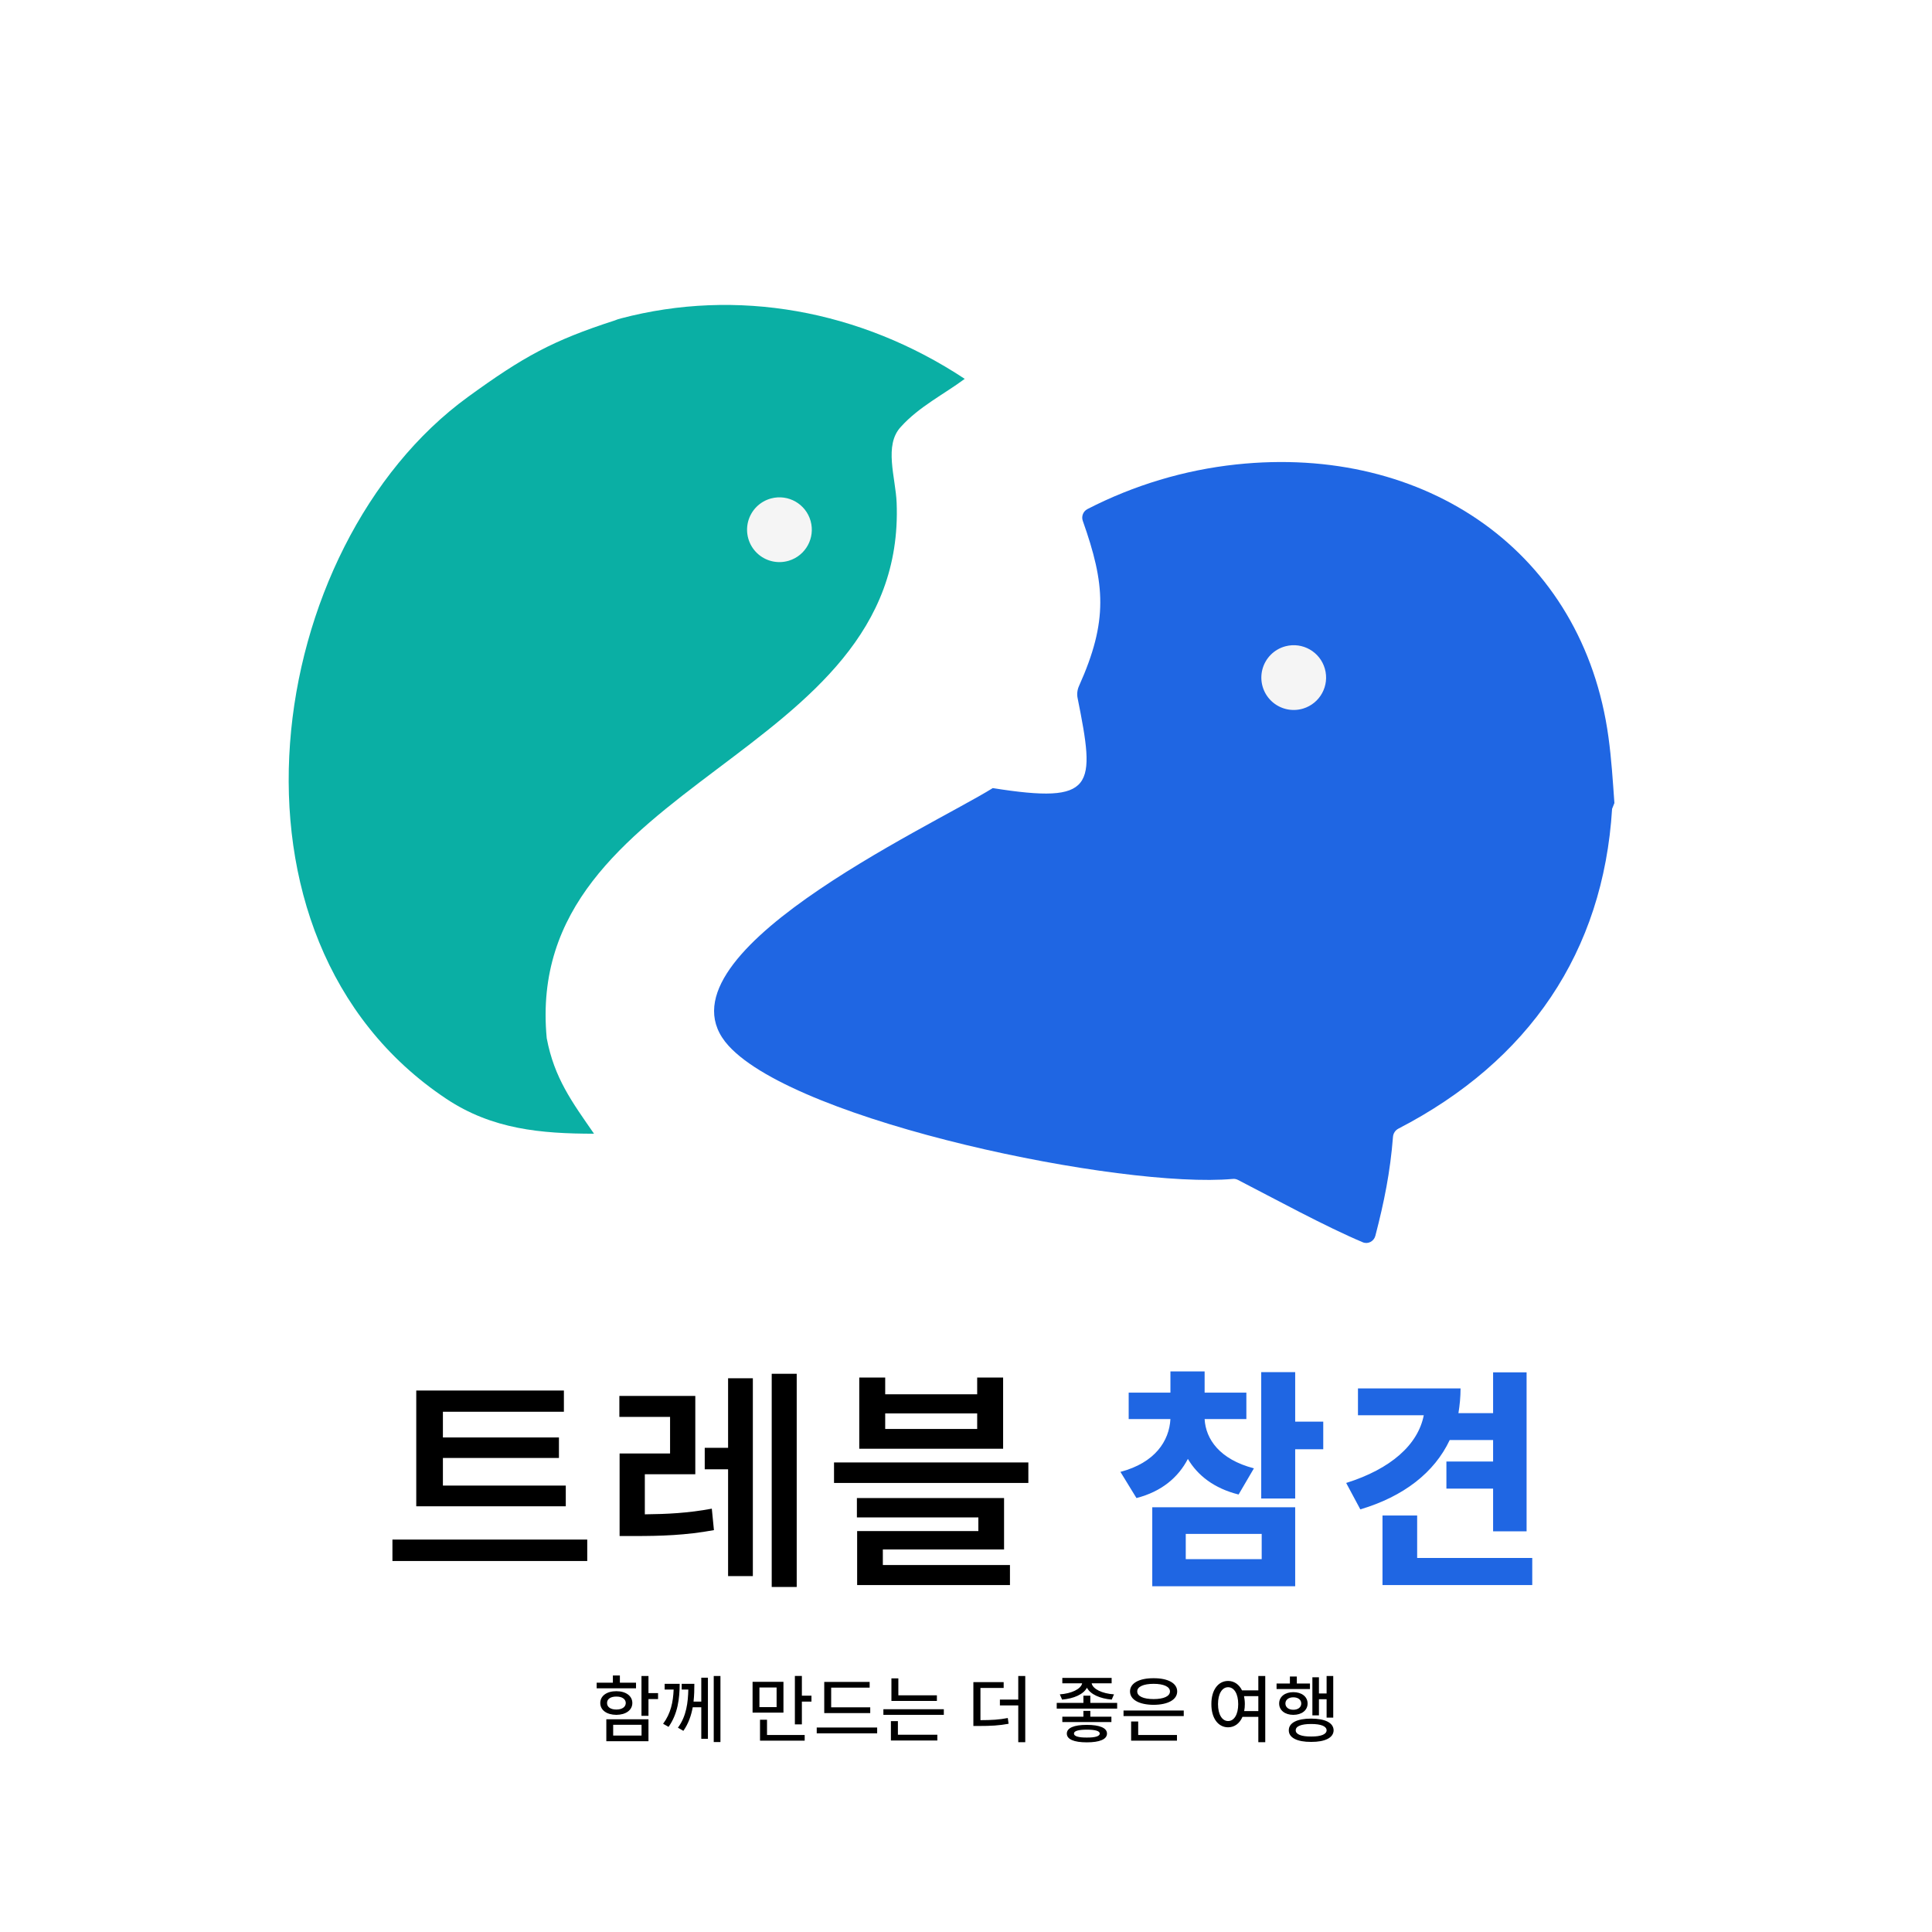
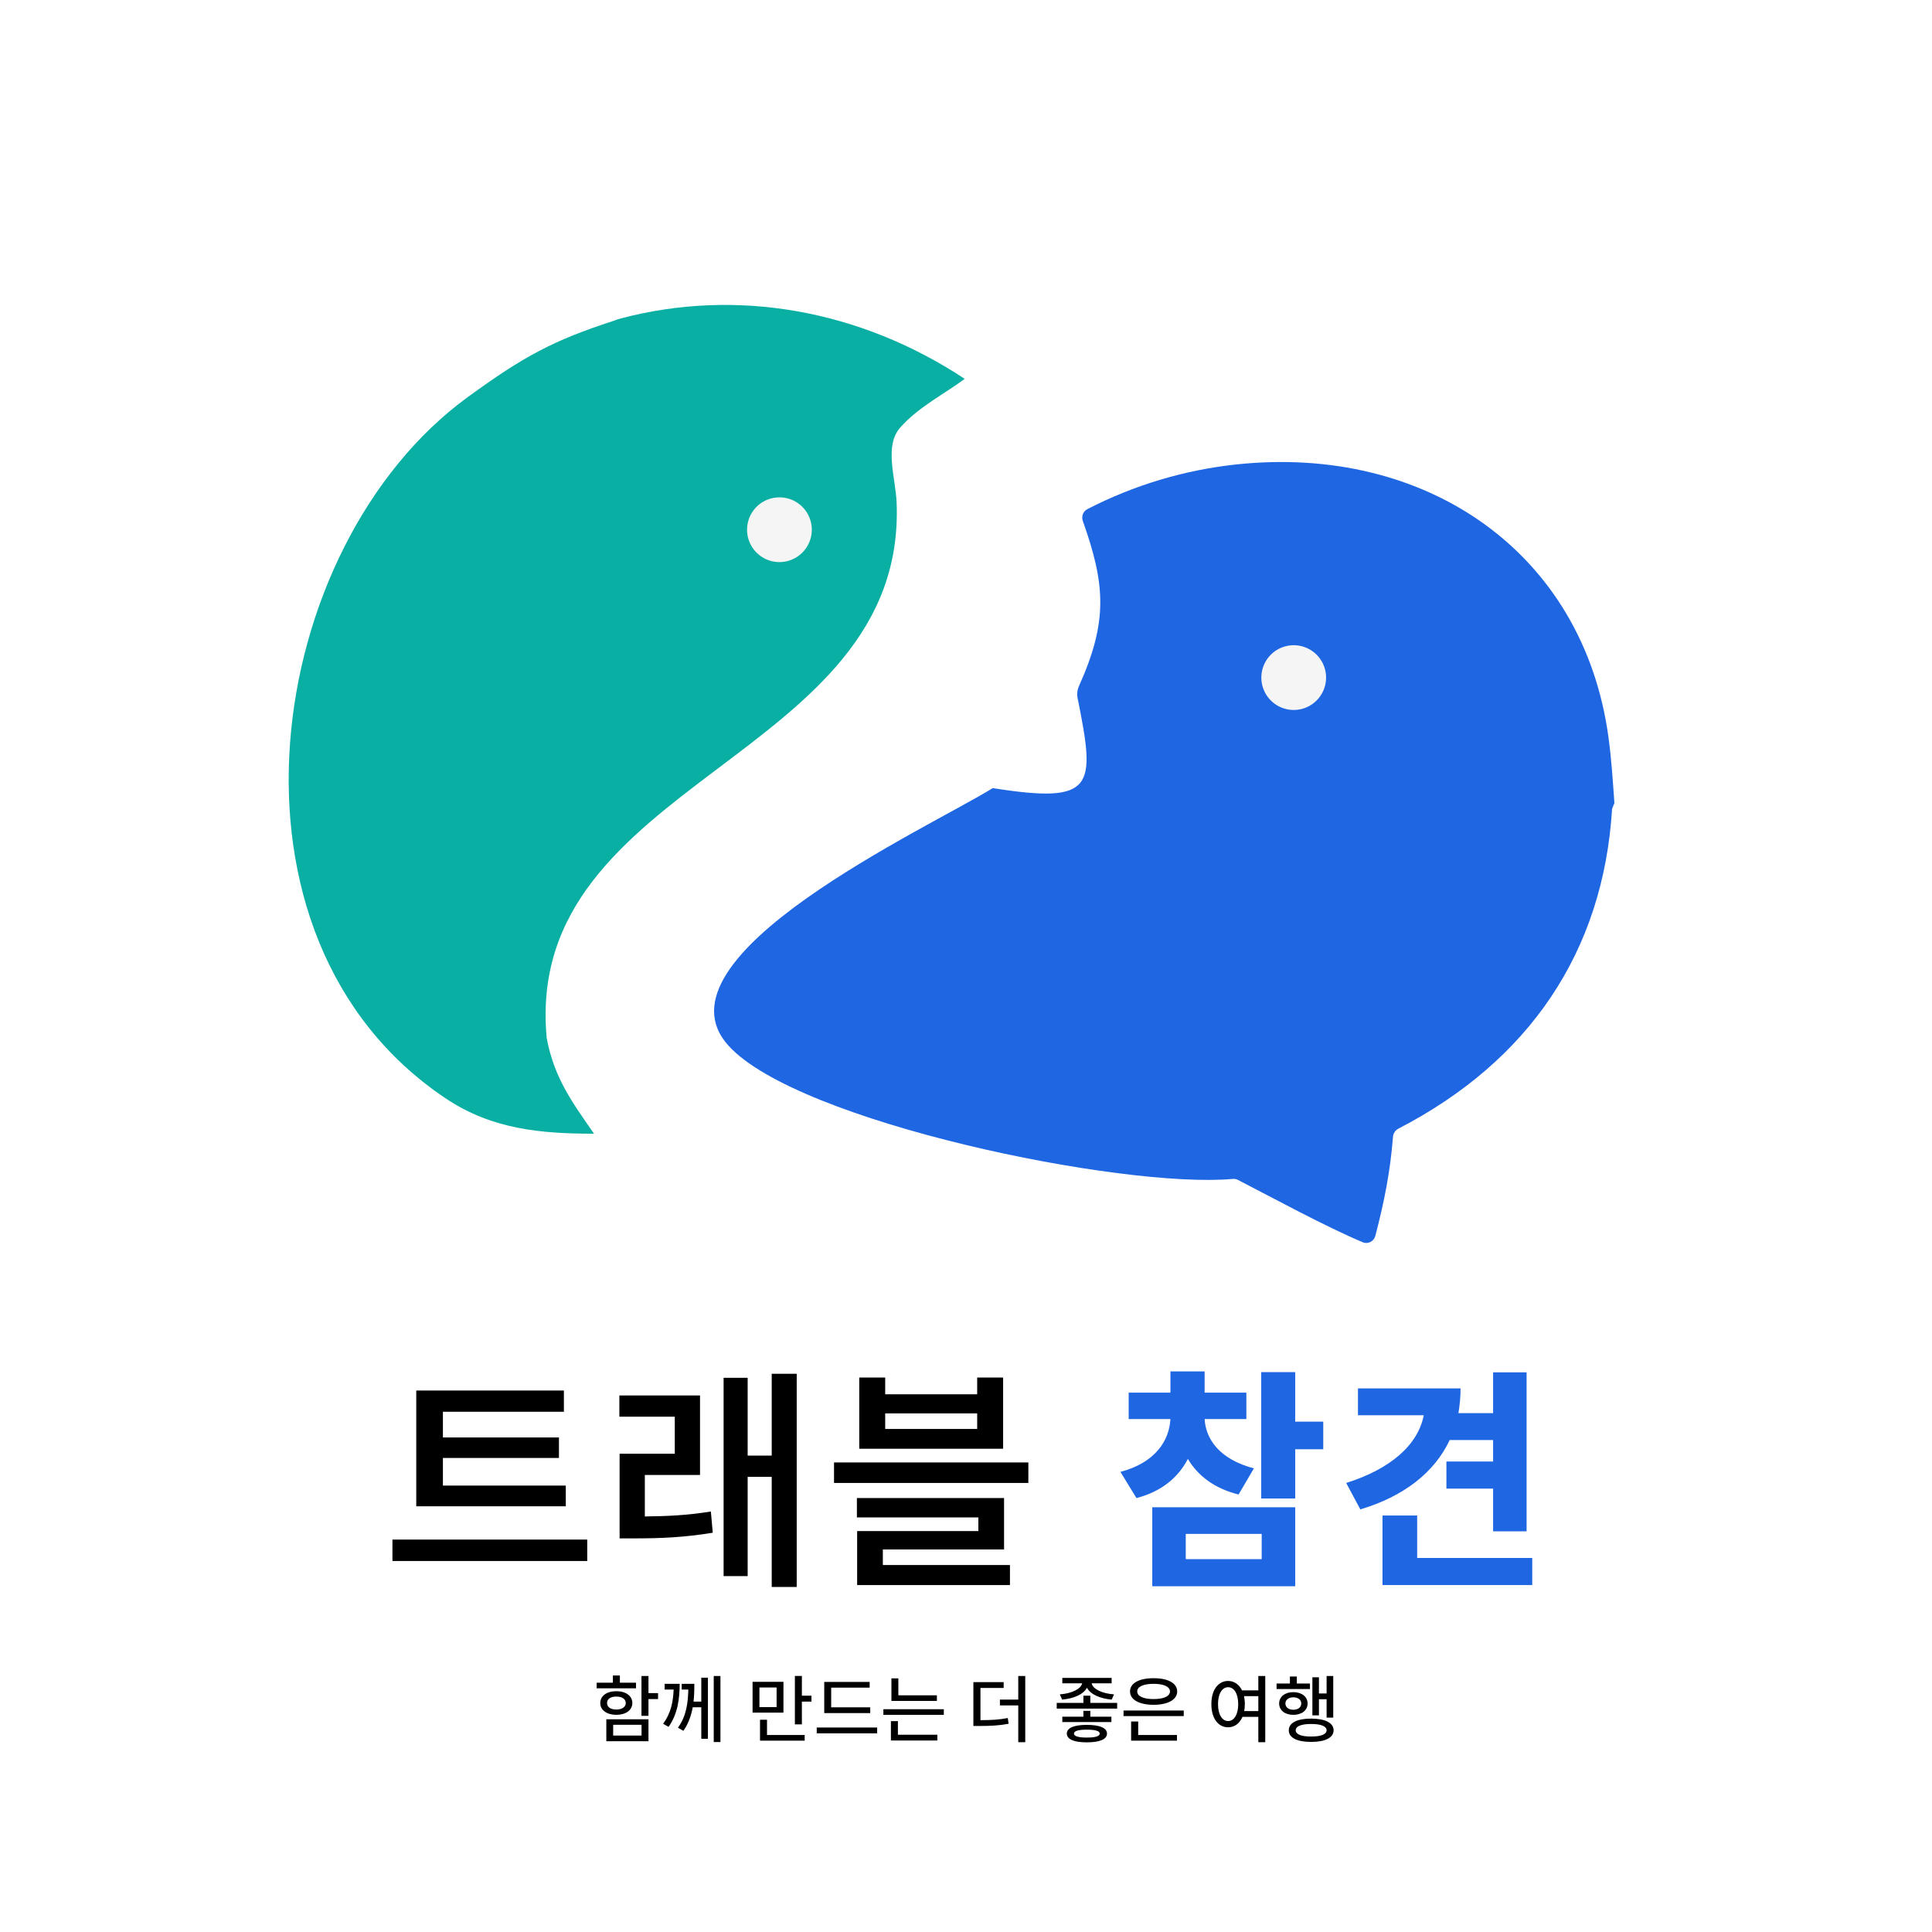
<svg xmlns="http://www.w3.org/2000/svg" width="1024" height="1024" viewBox="0 0 1024 1024" fill="none">
-   <path d="M299.875 787.375V798.375H220.625V737H298.875V748.25H234.75V761.875H296.25V772.75H234.75V787.375H299.875ZM311.25 816V827.375H208V816H311.25ZM368.525 739.875V781.375H341.775V802.625C353.463 802.5 364.525 802 377.275 799.625L378.4 811C363.275 813.75 350.525 814.125 336.275 814.125H328.4V770.375H355.15V751H328.275V739.875H368.525ZM422.275 728.125V841.125H409.025V728.125H422.275ZM399.025 730.5V835.375H385.9V778.75H373.525V767.375H385.9V730.5H399.025ZM469.175 730.125V739H517.925V730.125H531.675V767.875H455.425V730.125H469.175ZM469.175 757.375H517.925V749.125H469.175V757.375ZM545.05 775.125V786H442.05V775.125H545.05ZM532.175 794V821.25H467.925V829.5H535.3V840.125H454.3V811.5H518.55V804.25H454.175V794H532.175Z" fill="black" />
+   <path d="M299.875 787.375V798.375H220.625V737H298.875V748.25H234.75V761.875H296.25V772.75H234.75V787.375H299.875ZM311.25 816V827.375H208V816H311.25ZM371.025 739.625V781.75H341.775V803.75C353.275 803.625 364.213 803.188 376.775 801.125L377.775 812.375C362.525 814.875 350.15 815.375 336.15 815.375H328.4V770.5H357.65V750.875H328.275V739.625H371.025ZM422.275 728.125V841.125H409.025V782.75H396.275V835.375H383.525V730.25H396.275V771.5H409.025V728.125H422.275ZM469.175 730.125V739H517.925V730.125H531.675V767.875H455.425V730.125H469.175ZM469.175 757.375H517.925V749.125H469.175V757.375ZM545.05 775.125V786H442.05V775.125H545.05ZM532.175 794V821.25H467.925V829.5H535.3V840.125H454.3V811.5H518.55V804.25H454.175V794H532.175Z" fill="black" />
  <path d="M660.6 738.125V752.125H638.475C639.038 762.688 646.35 773.5 664.6 778.25L656.475 792.125C643.538 788.875 634.788 782.062 629.6 773.25C624.538 783 615.725 790.562 602.35 794L593.85 780.125C612.163 775.312 619.725 763.75 620.35 752.125H598.225V738.125H620.35V726.875H638.475V738.125H660.6ZM686.475 727.25V753.5H701.35V768.125H686.475V794.25H668.475V727.25H686.475ZM686.475 798.875V840.75H610.725V798.875H686.475ZM628.475 813V826.375H668.725V813H628.475ZM809.125 727.375V811.625H791.375V789H766.625V774.625H791.375V763.25H768.375C760.25 780.5 743.938 793.188 721 800L713.5 786C737.188 778.562 751.562 765.75 754.625 750.125H719.75V735.875H774.125C774.125 740.438 773.688 744.812 773 749H791.375V727.375H809.125ZM812.125 825.75V840.125H732.75V803.25H751.125V825.75H812.125Z" fill="#1F66E3" />
  <path d="M343.706 888.32V897.383H348.784V900.547H343.706V909.414H339.995V888.32H343.706ZM343.706 911.25V922.891H321.363V911.25H343.706ZM324.995 914.18V919.883H340.034V914.18H324.995ZM337.105 891.875V894.844H316.245V891.875H324.839V888.047H328.55V891.875H337.105ZM326.675 896.367C331.714 896.367 335.152 898.867 335.152 902.617C335.152 906.406 331.714 908.867 326.675 908.906C321.558 908.867 318.159 906.406 318.159 902.617C318.159 898.867 321.558 896.367 326.675 896.367ZM326.675 899.219C323.706 899.18 321.714 900.508 321.753 902.617C321.714 904.805 323.706 906.094 326.675 906.094C329.644 906.094 331.636 904.805 331.675 902.617C331.636 900.508 329.644 899.18 326.675 899.219ZM360.248 892.461C360.209 900.312 359.233 908.398 354.35 915.273L351.459 913.633C355.541 908.164 356.772 902.109 357.045 895.508H352.28V892.461H360.248ZM368.022 892.461C368.022 895.41 367.963 898.633 367.592 901.875H371.694V889.219H375.209V921.602H371.694V904.883H367.163C366.362 909.238 364.897 913.555 362.202 917.383L359.311 915.703C363.842 909.629 364.663 902.266 364.819 895.508H361.303V892.461H368.022ZM381.85 888.32V923.32H378.295V888.32H381.85ZM415.247 891.406V907.734H398.88V891.406H415.247ZM402.513 894.414V904.805H411.614V894.414H402.513ZM425.013 888.281V898.75H430.091V901.875H425.013V913.945H421.302V888.281H425.013ZM426.497 919.57V922.578H402.825V911.484H406.536V919.57H426.497ZM461.242 904.922V907.969H436.867V891.445H460.93V894.492H440.539V904.922H461.242ZM464.914 915.625V918.711H432.883V915.625H464.914ZM496.573 898.555V901.523H472.472V889.57H476.144V898.555H496.573ZM500.245 905.938V908.906H468.214V905.938H500.245ZM496.808 919.453V922.5H472.198V912.227H475.909V919.453H496.808ZM531.963 891.562V894.648H519.658V911.719C525.517 911.699 529.56 911.484 534.15 910.586L534.58 913.633C529.541 914.57 525.283 914.805 518.681 914.805H515.908V891.562H531.963ZM543.408 888.32V923.398H539.697V903.906H529.97V900.82H539.697V888.32H543.408ZM577.898 898.75V902.578H592.117V905.586H560.086V902.578H574.227V898.75H577.898ZM589.188 889.336V892.188H578.602C579.188 895.215 584.109 897.617 590.438 898.047L589.227 900.82C583.055 900.293 577.938 898.047 576.102 894.531C574.246 898.047 569.109 900.293 562.938 900.82L561.727 898.047C567.938 897.617 572.938 895.215 573.562 892.188H563.055V889.336H589.188ZM589.07 909.883V912.734H563.055V909.883H574.227V906.797H577.898V909.883H589.07ZM576.023 914.219C582.82 914.219 586.727 915.82 586.727 918.828C586.727 921.875 582.82 923.477 576.023 923.477C569.227 923.477 565.438 921.875 565.438 918.828C565.438 915.82 569.227 914.219 576.023 914.219ZM576.023 916.758C571.648 916.758 569.188 917.422 569.227 918.828C569.188 920.234 571.648 920.977 576.023 920.938C580.477 920.977 582.859 920.234 582.898 918.828C582.859 917.422 580.477 916.758 576.023 916.758ZM627.409 906.602V909.57H595.495V906.602H627.409ZM623.816 919.57V922.578H599.519V912.422H603.269V919.57H623.816ZM611.433 889.492C619.011 889.453 623.933 892.109 623.933 896.484C623.933 900.898 619.011 903.555 611.433 903.594C603.816 903.555 598.933 900.898 598.933 896.484C598.933 892.109 603.816 889.453 611.433 889.492ZM611.433 892.461C606.081 892.461 602.722 893.984 602.761 896.484C602.722 899.062 606.081 900.547 611.433 900.547C616.784 900.547 620.105 899.062 620.105 896.484C620.105 893.984 616.784 892.461 611.433 892.461ZM650.923 890.938C654.107 890.938 656.744 892.773 658.306 895.938H666.939V888.32H670.611V923.398H666.939V909.961H658.541C657.037 913.477 654.283 915.508 650.923 915.508C645.689 915.508 642.017 910.742 642.056 903.203C642.017 895.703 645.689 890.938 650.923 890.938ZM650.923 894.258C647.759 894.258 645.572 897.695 645.572 903.203C645.572 908.75 647.759 912.188 650.923 912.188C654.088 912.188 656.275 908.75 656.275 903.203C656.275 897.695 654.088 894.258 650.923 894.258ZM659.361 898.984C659.615 900.273 659.791 901.68 659.791 903.203C659.791 904.531 659.673 905.762 659.439 906.914H666.939V898.984H659.361ZM706.645 888.32V910.391H703.13V900.625H699.067V909.18H695.591V888.984H699.067V897.578H703.13V888.32H706.645ZM694.302 892.305V895.234H676.606V892.305H683.677V888.594H687.348V892.305H694.302ZM685.473 896.875C689.927 896.875 693.052 899.258 693.052 902.891C693.052 906.523 689.927 908.906 685.473 908.906C681.098 908.906 677.973 906.523 677.973 902.891C677.973 899.258 681.098 896.875 685.473 896.875ZM685.473 899.609C683.013 899.609 681.294 900.898 681.294 902.891C681.294 904.883 683.013 906.211 685.473 906.211C688.013 906.211 689.692 904.883 689.692 902.891C689.692 900.898 688.013 899.609 685.473 899.609ZM694.927 910.898C702.348 910.898 706.802 913.125 706.841 917.109C706.802 921.016 702.348 923.281 694.927 923.242C687.505 923.281 683.052 921.016 683.091 917.109C683.052 913.125 687.505 910.898 694.927 910.898ZM694.927 913.75C689.731 913.75 686.723 914.922 686.763 917.109C686.723 919.219 689.731 920.43 694.927 920.391C700.161 920.43 703.091 919.219 703.13 917.109C703.091 914.922 700.161 913.75 694.927 913.75Z" fill="black" />
  <path d="M573.896 276.049C573.061 273.687 574.097 270.991 576.369 269.822C600.98 257.157 627.726 249.122 655.131 246.177C755.728 235.38 839.157 292.689 852.515 390.694C854.109 402.269 854.832 413.961 855.668 425.634L854.441 428.7C849.772 504.476 810.47 562.353 741.192 598.2C739.564 599.043 738.463 600.684 738.319 602.499C736.82 621.392 733.646 636.979 728.975 654.991C728.213 657.931 725.067 659.592 722.328 658.442C702.625 650.169 674.523 634.846 656.113 625.369C655.275 624.938 654.393 624.764 653.44 624.85C594.727 630.179 423.079 594.815 386.182 554.312C343.157 507.074 492.811 438.475 526.185 417.71C580.699 426.337 580.603 417.148 571.143 369.934C570.721 367.827 570.996 365.59 571.892 363.596C587.441 329.005 585.751 309.558 573.896 276.049Z" fill="#1F66E3" />
-   <path d="M681.312 342.544C690.349 340.15 699.641 345.439 702.203 354.438C704.764 363.437 699.648 372.829 690.698 375.555C684.761 377.364 678.31 375.825 673.83 371.533C669.349 367.239 667.53 360.86 669.079 354.85C670.639 348.838 675.304 344.135 681.312 342.544Z" fill="#F5F5F5" />
+   <path d="M681.312 342.544C690.349 340.15 699.641 345.439 702.203 354.438C704.764 363.437 699.648 372.829 690.698 375.555C684.761 377.364 678.31 375.825 673.83 371.533C669.349 367.239 667.531 360.86 669.079 354.85C670.639 348.838 675.304 344.135 681.312 342.544Z" fill="#F5F5F5" />
  <path d="M325.813 169.851C327.31 169.271 327.24 169.267 329.079 168.765C390.392 152.608 455.714 164.09 511.328 200.801C500.335 208.975 487.108 215.54 477.549 226.158C468.294 235.886 474.714 253.11 475.239 266.5C480.584 402.929 276.837 412.668 289.772 550.248C293.762 571.437 303.286 584.193 314.844 600.894C286.856 600.864 260.929 598.633 236.52 582.371C108.73 497.269 139.66 289.143 248.059 210.358C277.388 189.046 292.895 180.479 325.813 169.851Z" fill="#0AAFA4" />
  <path d="M408.733 264.172C417.769 261.778 427.061 267.067 429.623 276.066C432.184 285.065 427.068 294.457 418.119 297.183C412.181 298.992 405.73 297.453 401.25 293.161C396.77 288.867 394.951 282.488 396.499 276.478C398.06 270.466 402.725 265.763 408.733 264.172Z" fill="#F5F5F5" />
</svg>
